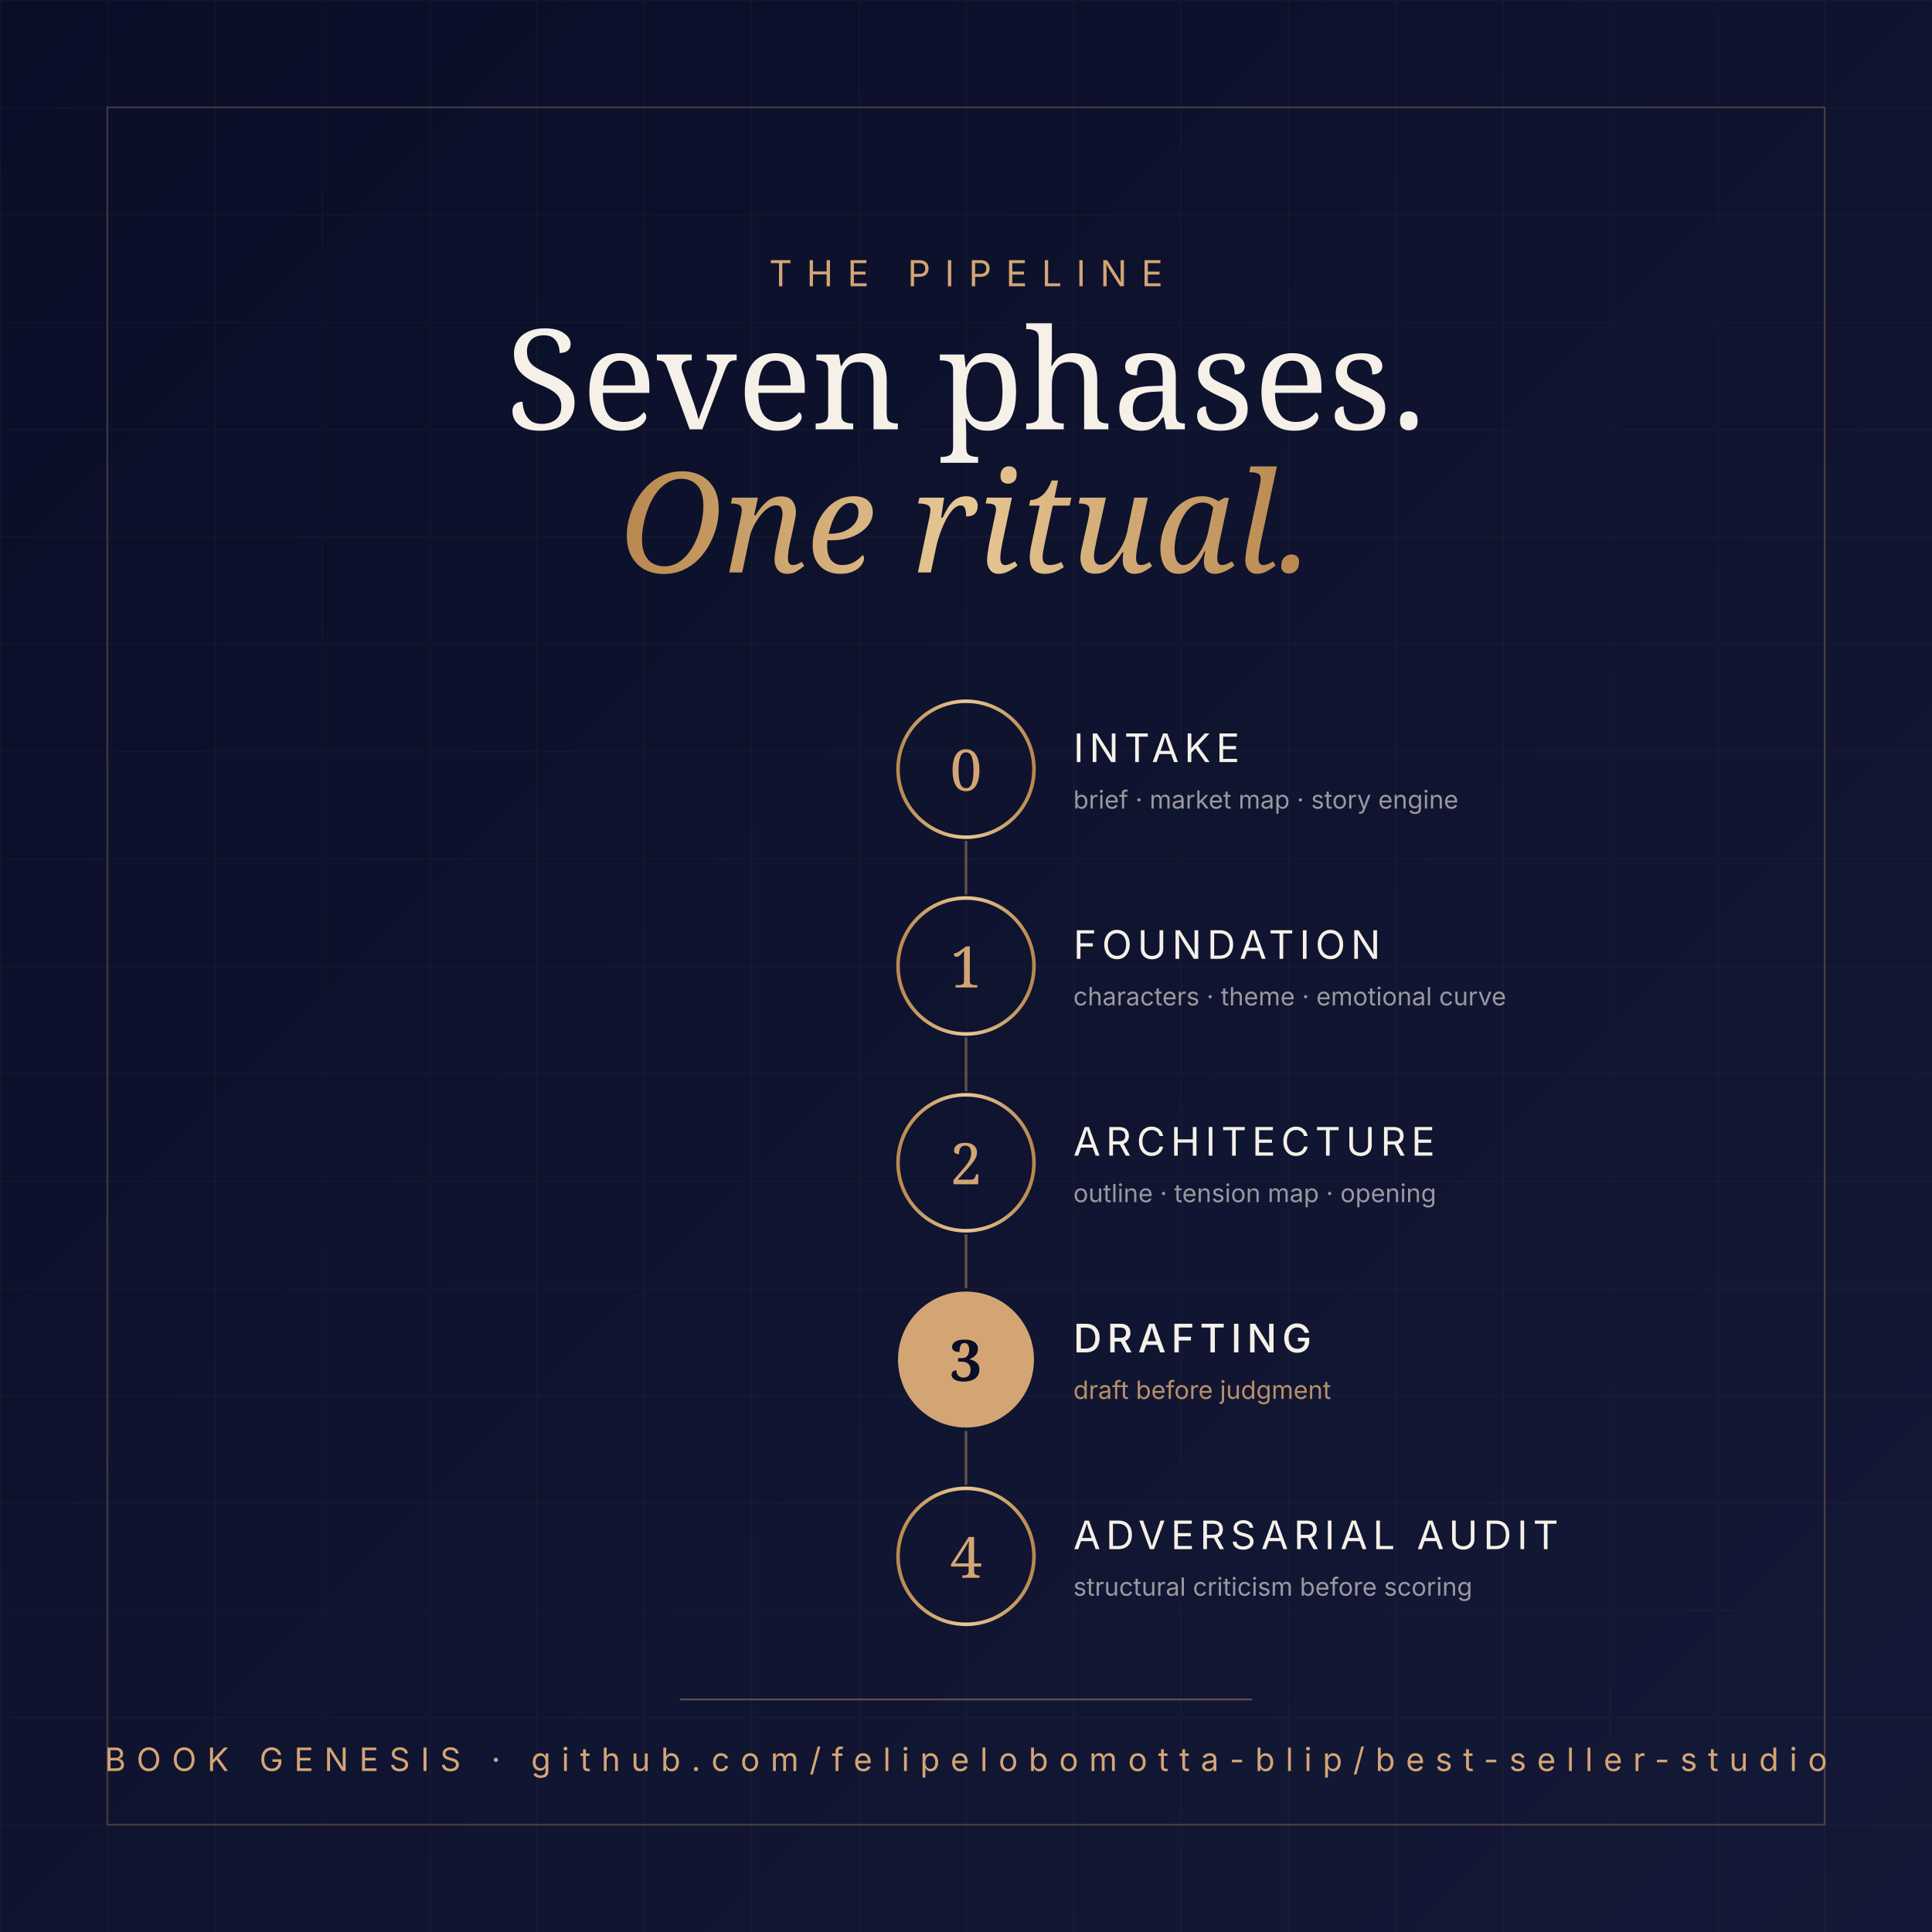
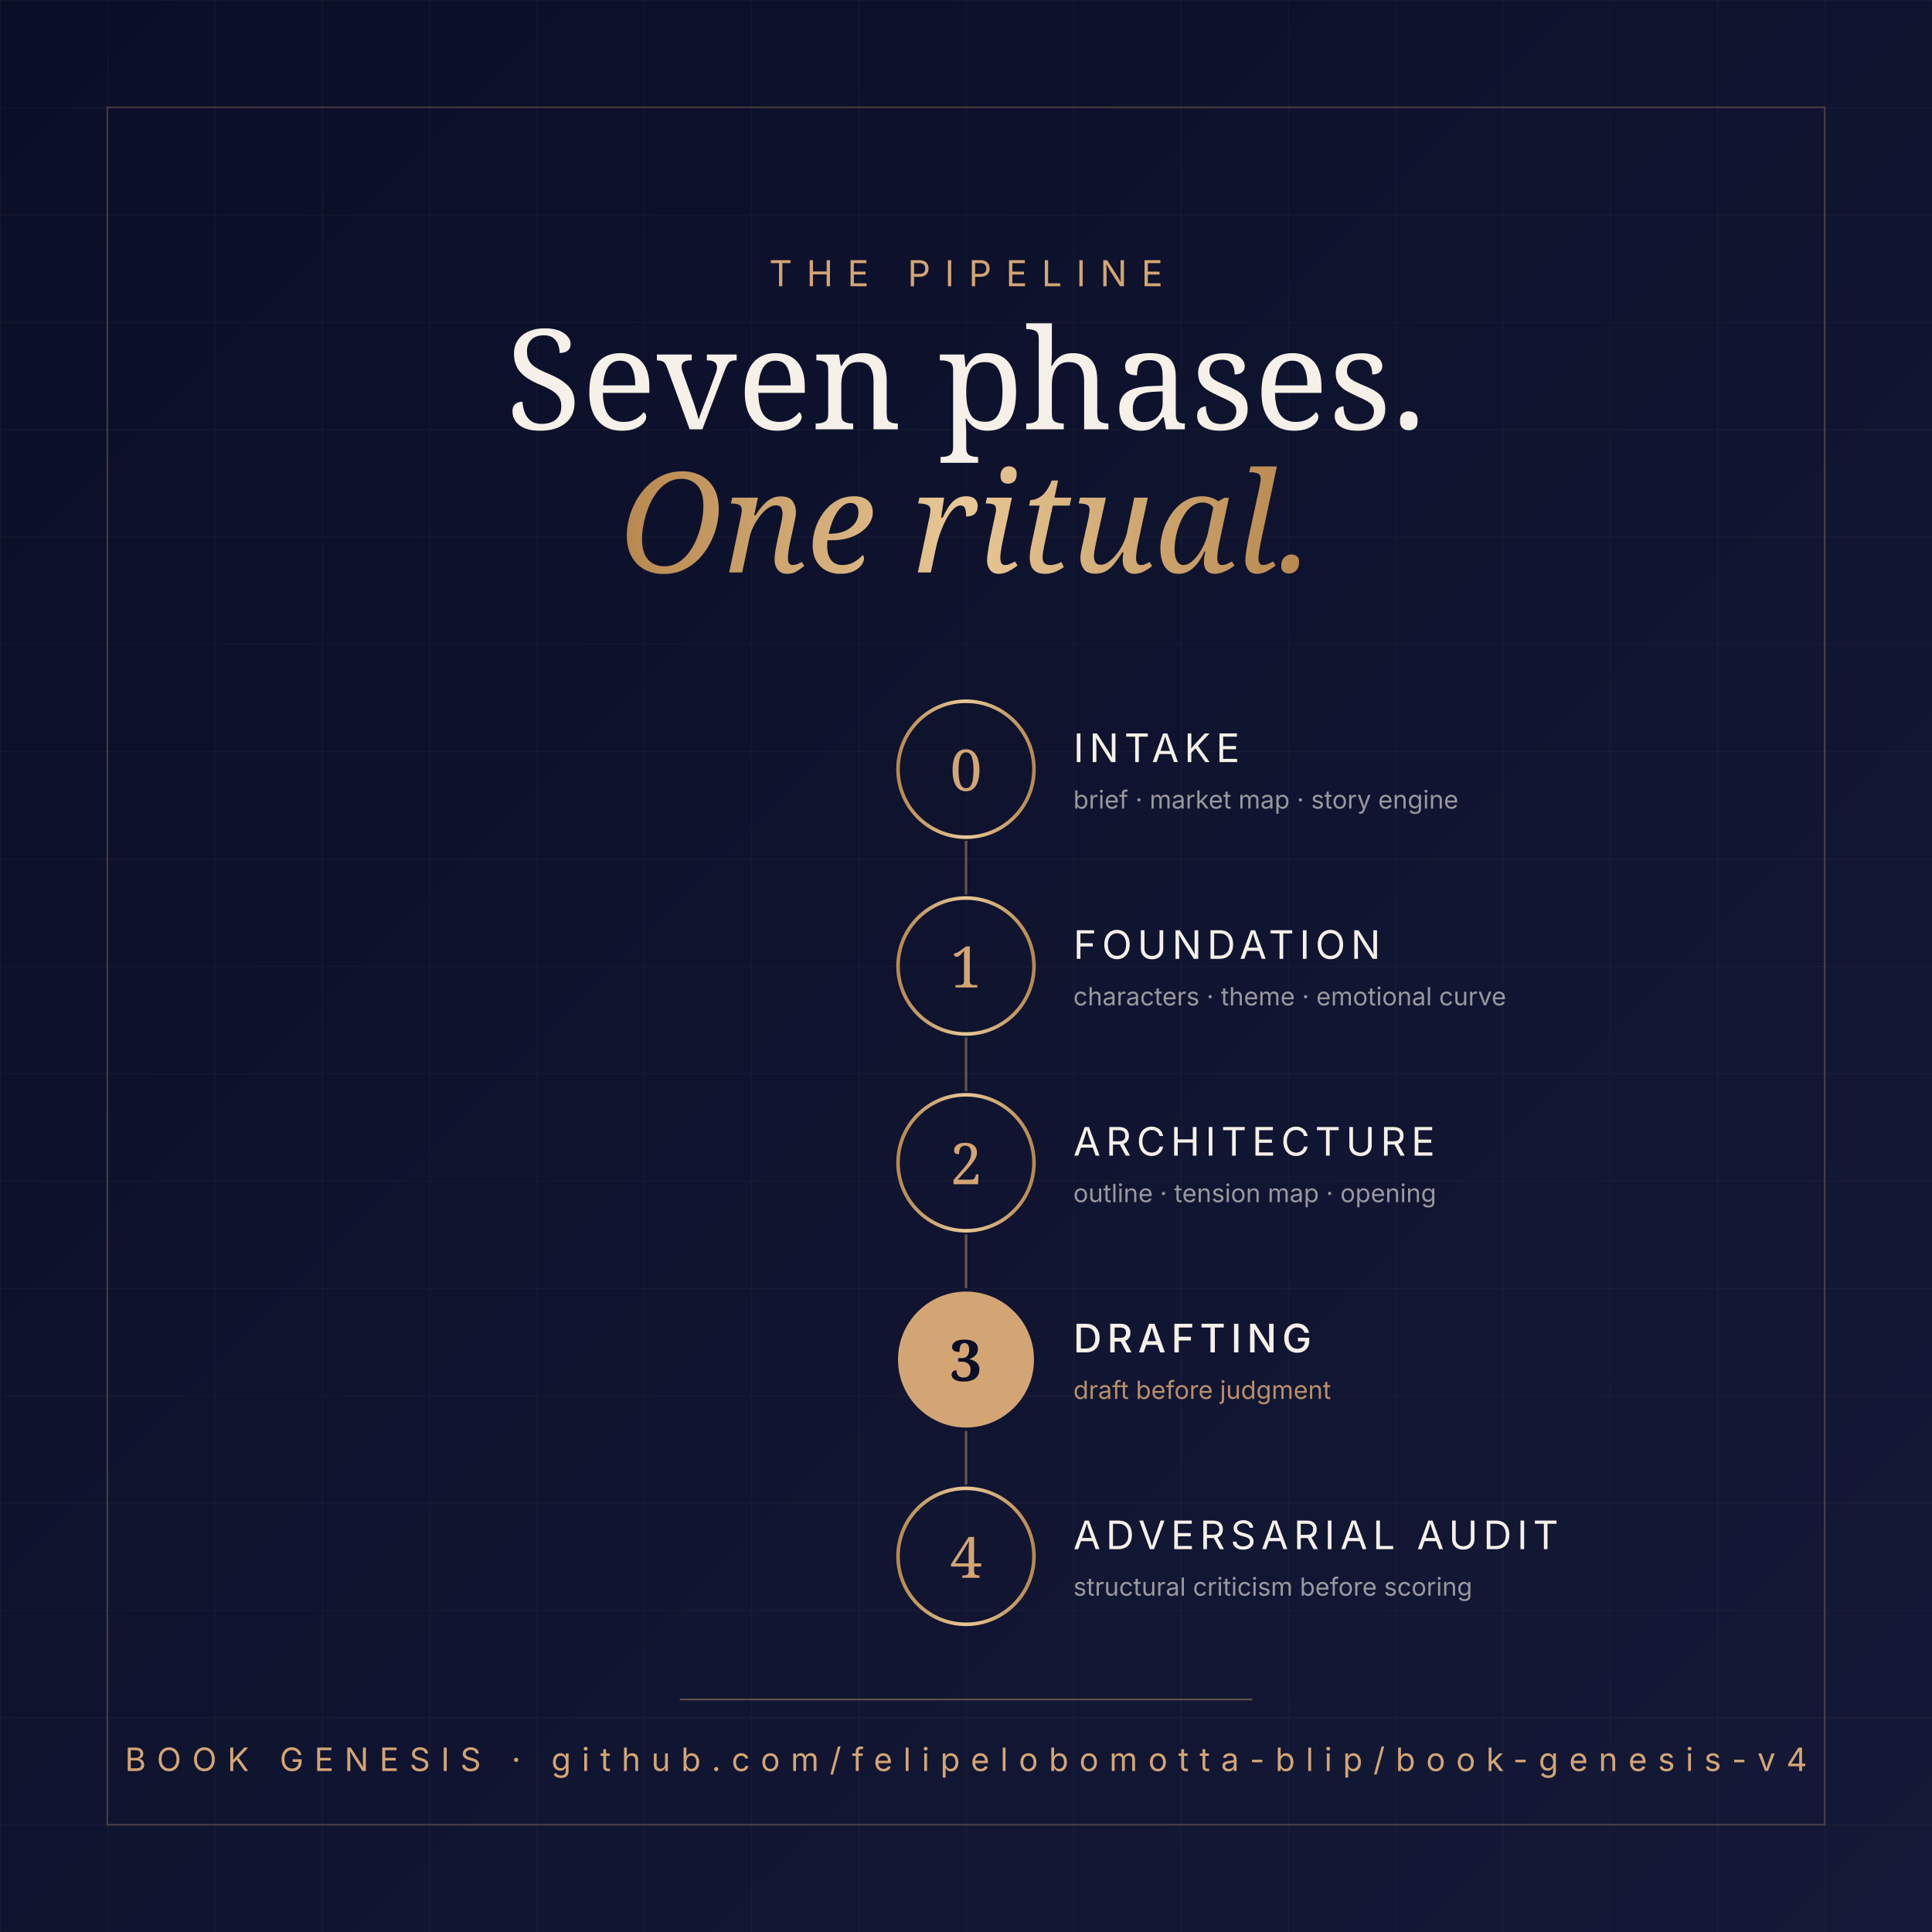
<svg xmlns="http://www.w3.org/2000/svg" viewBox="0 0 1080 1080" width="1080" height="1080">
  <defs>
    <linearGradient id="bg2" x1="0" y1="0" x2="1" y2="1">
      <stop offset="0%" stop-color="#0A0E27" />
      <stop offset="100%" stop-color="#141937" />
    </linearGradient>
    <linearGradient id="gold2" x1="0" y1="0" x2="1" y2="0">
      <stop offset="0%" stop-color="#B8884F" />
      <stop offset="50%" stop-color="#E8C896" />
      <stop offset="100%" stop-color="#B8884F" />
    </linearGradient>
    <pattern id="grid2" width="60" height="60" patternUnits="userSpaceOnUse">
      <path d="M 60 0 L 0 0 0 60" fill="none" stroke="#D4A574" stroke-opacity="0.05" stroke-width="1" />
    </pattern>
  </defs>
  <rect width="1080" height="1080" fill="url(#bg2)" />
  <rect width="1080" height="1080" fill="url(#grid2)" />
  <rect x="60" y="60" width="960" height="960" fill="none" stroke="#D4A574" stroke-opacity="0.25" stroke-width="1" />
  <text x="540" y="160" font-family="Inter, Helvetica, sans-serif" font-size="20" letter-spacing="8" text-anchor="middle" fill="#D4A574">
    THE PIPELINE
  </text>
  <text x="540" y="240" font-family="'Cormorant Garamond', Garamond, serif" font-weight="500" font-size="78" text-anchor="middle" fill="#F5F0E8">
    Seven phases.
  </text>
  <text x="540" y="320" font-family="'Cormorant Garamond', Garamond, serif" font-weight="500" font-style="italic" font-size="78" text-anchor="middle" fill="url(#gold2)">
    One ritual.
  </text>
  <g font-family="Inter, Helvetica, sans-serif">
    <g transform="translate(540, 430)">
      <circle r="38" fill="none" stroke="url(#gold2)" stroke-width="2" />
      <text y="12" font-size="32" font-family="'Cormorant Garamond', Garamond, serif" text-anchor="middle" fill="#D4A574">0</text>
      <text x="60" y="-4" font-size="22" letter-spacing="3" fill="#F5F0E8">INTAKE</text>
      <text x="60" y="22" font-size="14" fill="#F5F0E8" opacity="0.6">brief · market map · story engine</text>
    </g>
    <line x1="540" y1="470" x2="540" y2="500" stroke="#D4A574" stroke-opacity="0.4" stroke-width="1.5" />
    <g transform="translate(540, 540)">
      <circle r="38" fill="none" stroke="url(#gold2)" stroke-width="2" />
      <text y="12" font-size="32" font-family="'Cormorant Garamond', Garamond, serif" text-anchor="middle" fill="#D4A574">1</text>
      <text x="60" y="-4" font-size="22" letter-spacing="3" fill="#F5F0E8">FOUNDATION</text>
      <text x="60" y="22" font-size="14" fill="#F5F0E8" opacity="0.6">characters · theme · emotional curve</text>
    </g>
    <line x1="540" y1="580" x2="540" y2="610" stroke="#D4A574" stroke-opacity="0.4" stroke-width="1.5" />
    <g transform="translate(540, 650)">
      <circle r="38" fill="none" stroke="url(#gold2)" stroke-width="2" />
      <text y="12" font-size="32" font-family="'Cormorant Garamond', Garamond, serif" text-anchor="middle" fill="#D4A574">2</text>
      <text x="60" y="-4" font-size="22" letter-spacing="3" fill="#F5F0E8">ARCHITECTURE</text>
      <text x="60" y="22" font-size="14" fill="#F5F0E8" opacity="0.6">outline · tension map · opening</text>
    </g>
    <line x1="540" y1="690" x2="540" y2="720" stroke="#D4A574" stroke-opacity="0.4" stroke-width="1.5" />
    <g transform="translate(540, 760)">
      <circle r="38" fill="#D4A574" />
      <text y="12" font-size="32" font-family="'Cormorant Garamond', Garamond, serif" text-anchor="middle" fill="#0A0E27" font-weight="600">3</text>
      <text x="60" y="-4" font-size="22" letter-spacing="3" fill="#F5F0E8" font-weight="500">DRAFTING</text>
      <text x="60" y="22" font-size="14" fill="#D4A574" opacity="0.85">draft before judgment</text>
    </g>
    <line x1="540" y1="800" x2="540" y2="830" stroke="#D4A574" stroke-opacity="0.4" stroke-width="1.5" />
    <g transform="translate(540, 870)">
      <circle r="38" fill="none" stroke="url(#gold2)" stroke-width="2" />
      <text y="12" font-size="32" font-family="'Cormorant Garamond', Garamond, serif" text-anchor="middle" fill="#D4A574">4</text>
      <text x="60" y="-4" font-size="22" letter-spacing="3" fill="#F5F0E8">ADVERSARIAL AUDIT</text>
      <text x="60" y="22" font-size="14" fill="#F5F0E8" opacity="0.6">structural criticism before scoring</text>
    </g>
  </g>
  <line x1="380" y1="950" x2="700" y2="950" stroke="#D4A574" stroke-opacity="0.4" stroke-width="1" />
  <text x="540" y="990" font-family="Inter, Helvetica, sans-serif" font-size="18" letter-spacing="6" text-anchor="middle" fill="#D4A574">
-     BOOK GENESIS · github.com/felipelobomotta-blip/best-seller-studio
+     BOOK GENESIS · github.com/felipelobomotta-blip/book-genesis-v4
  </text>
</svg>
